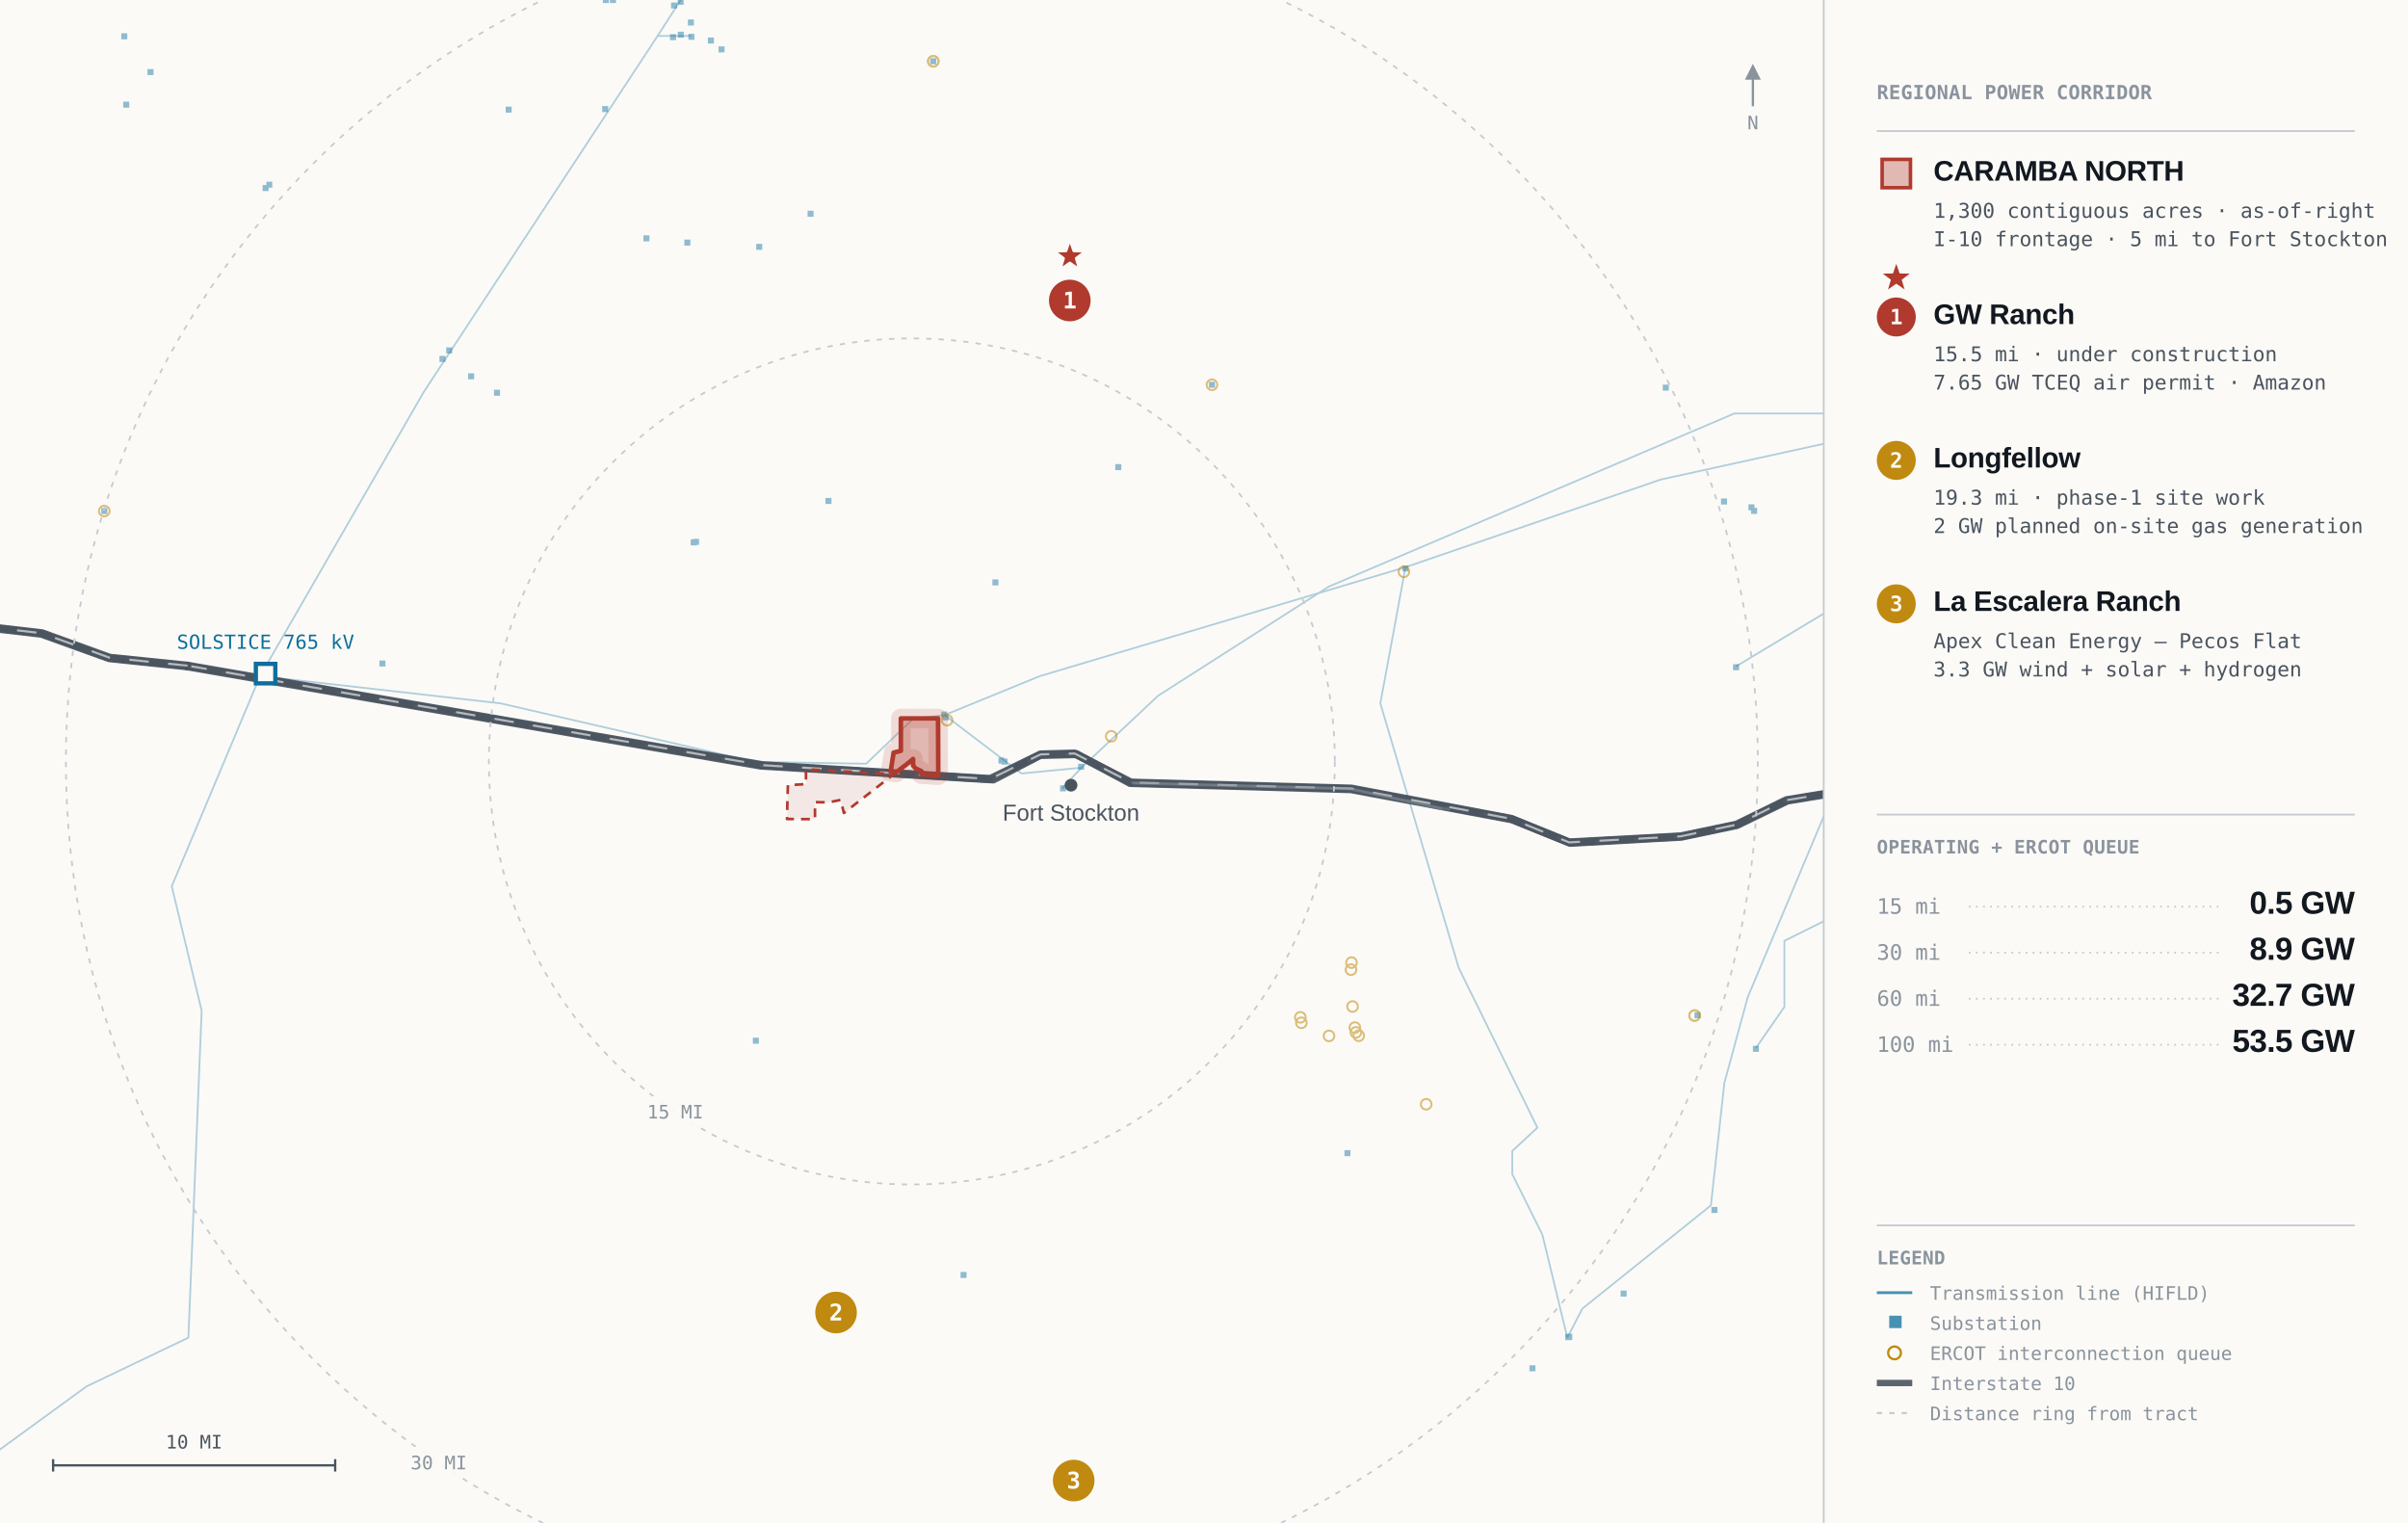
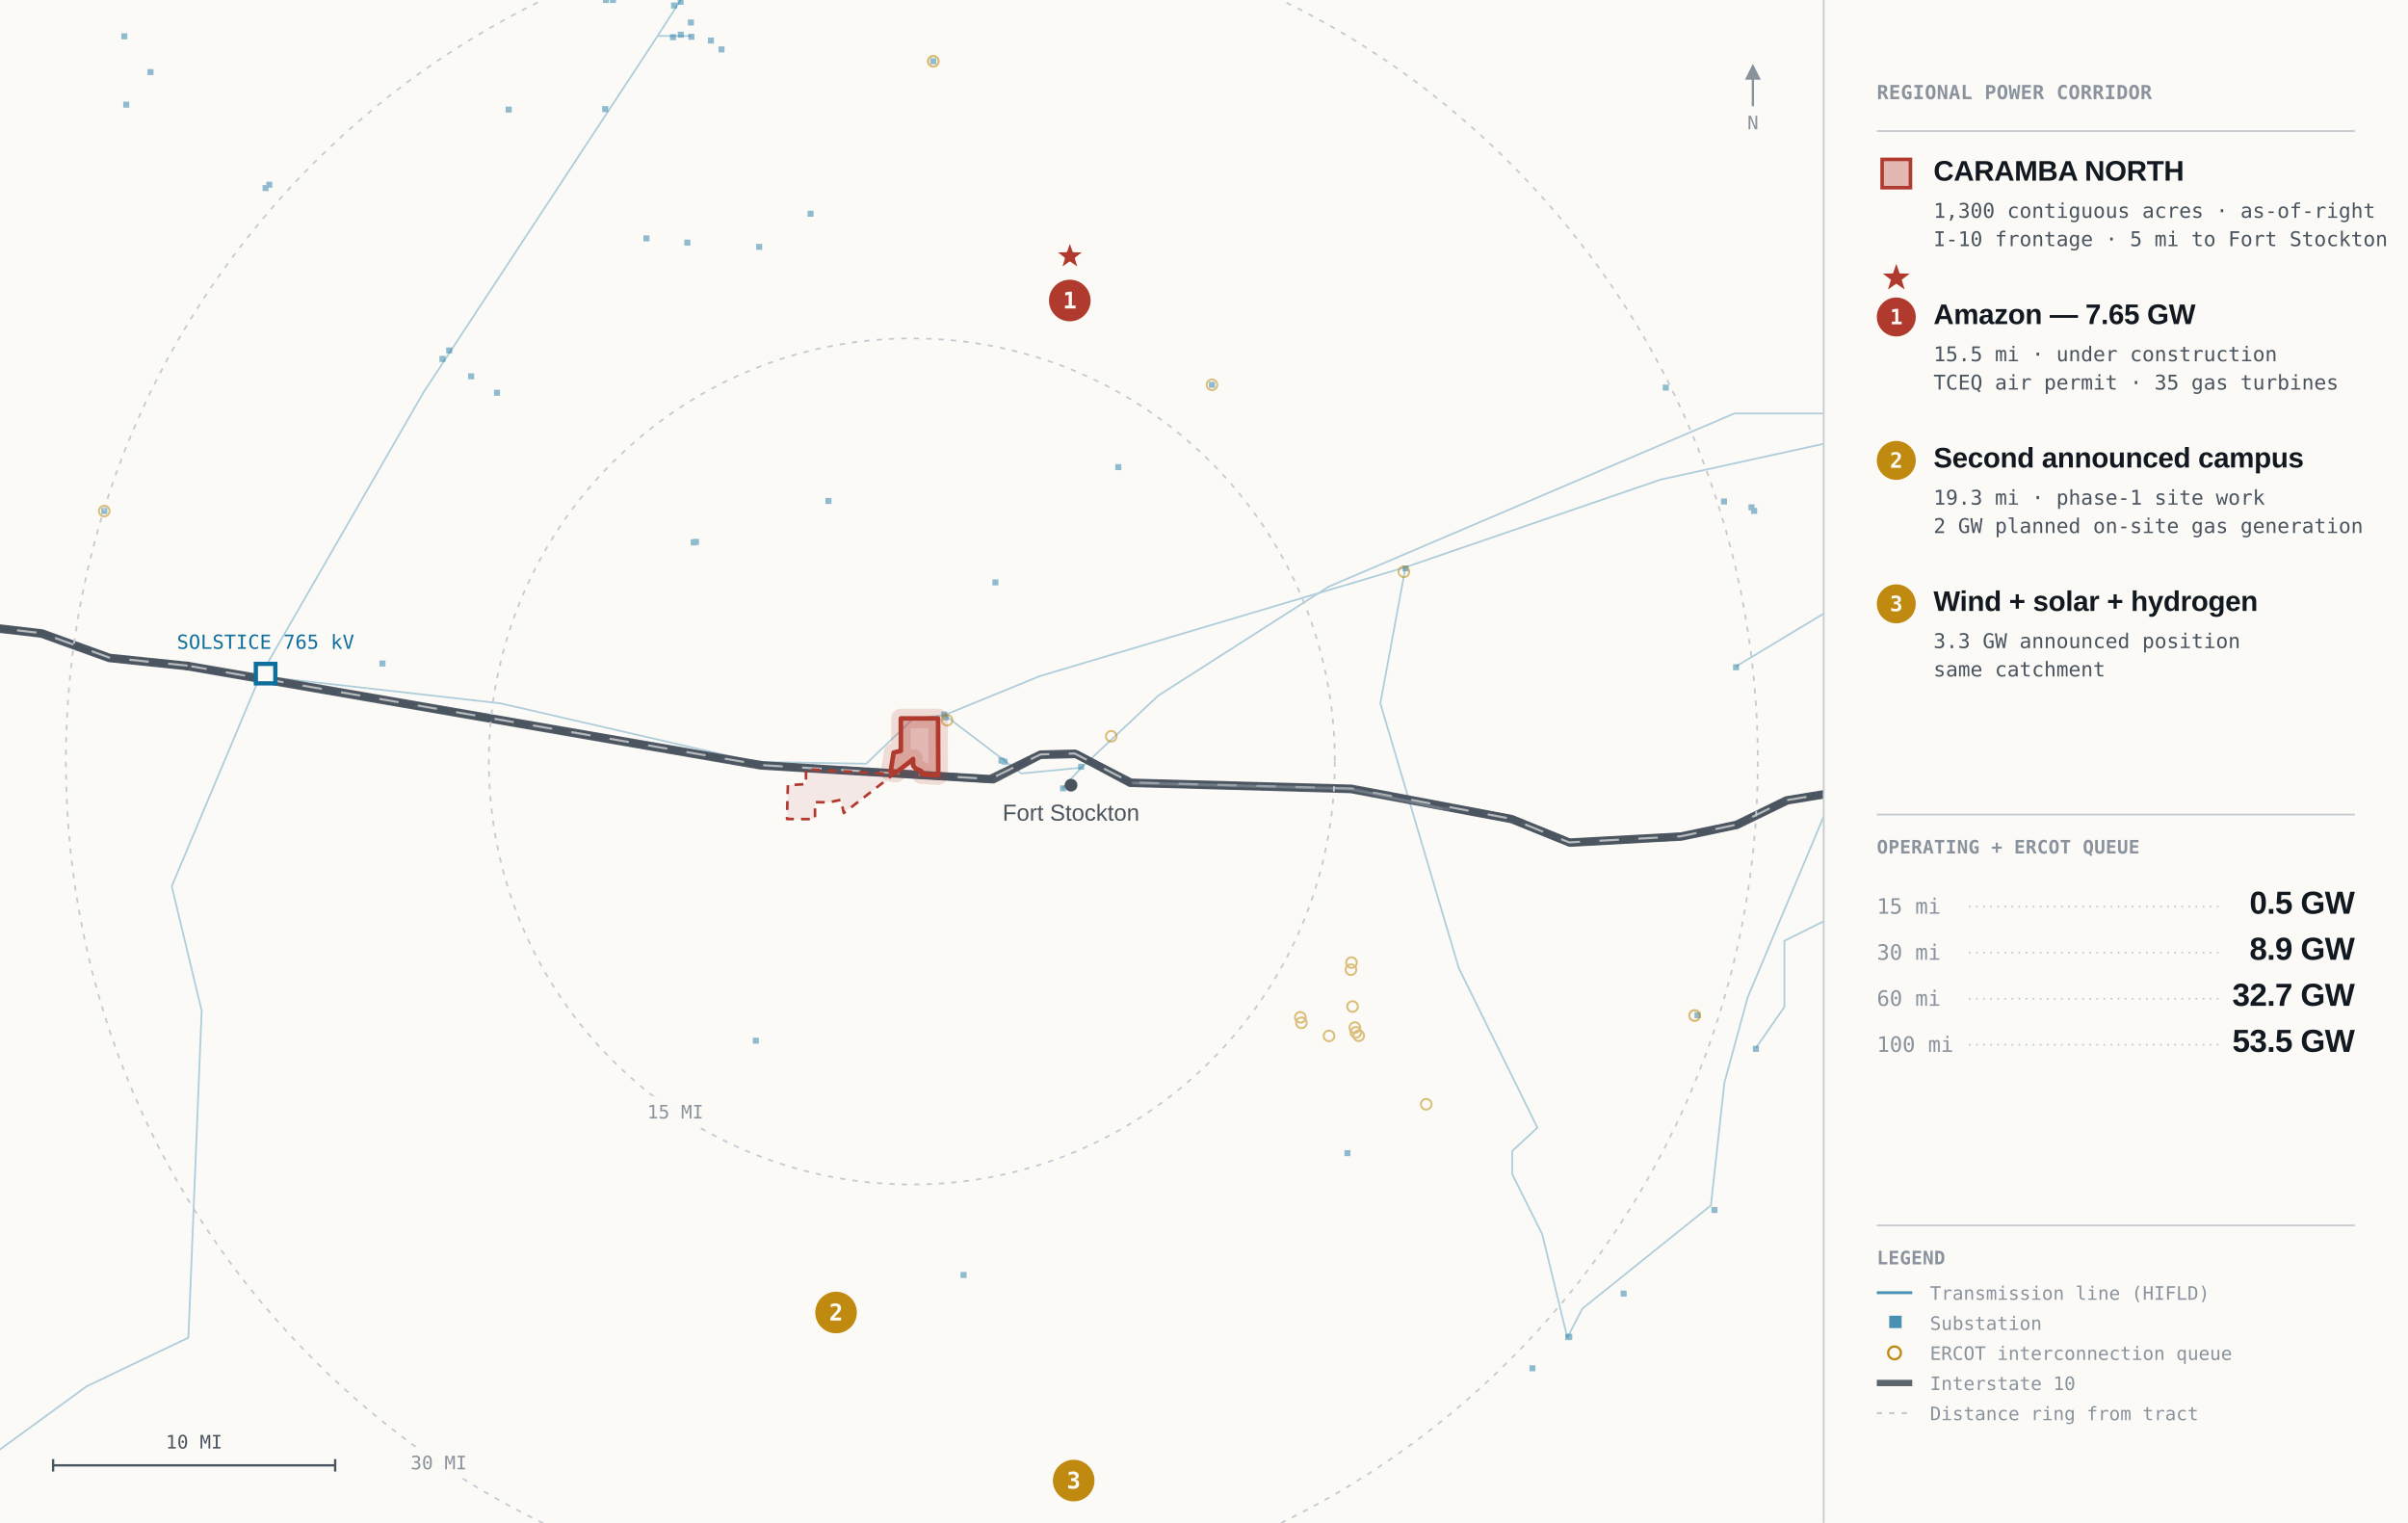
<svg xmlns="http://www.w3.org/2000/svg" viewBox="0 0 1360 860" width="1360" height="860">
  <rect width="1360" height="860" fill="#FBFAF7" />
  <defs>
    <clipPath id="mapclip_1360x860_54_l_3">
      <rect x="0" y="0" width="1030" height="860" />
    </clipPath>
  </defs>
  <g clip-path="url(#mapclip_1360x860_54_l_3)">
    <g stroke="#C5CBD1" stroke-width="1" fill="none">
      <path d="M1065.3,229.1 L1065.3,229.1 Z" />
      <path d="M1110.6,764.2 L1110.6,764.2 Z" />
    </g>
    <g stroke="#0E6E9C" stroke-width="1" fill="none" opacity="0.32">
      <path d="M1136.0,-599.5 L1143.6,-567.6 L1137.9,-551.1 L1135.1,-485.2 L1124.7,-211.6 L1128.5,-197.3" />
      <path d="M1116.2,-128.1 L1180.3,-143.4 L1455.7,-164.3 L1542.4,-158.8 L1615.0,-248.9" />
      <path d="M1128.5,-197.3 L1145.5,-135.8 L1116.2,-128.1" />
      <path d="M1128.5,-197.3 L1001.2,-161.0" />
      <path d="M28.1,-116.0 L21.5,-147.8" />
      <path d="M1100.2,48.9 L1170.9,76.3" />
      <path d="M1170.9,76.3 L1172.8,80.7" />
      <path d="M2242.0,644.5 L2219.4,602.7 L2167.6,562.0 L2144.0,519.2 L2111.0,442.3 L2085.5,343.4 L2059.1,282.9 L2059.1,260.9 L2011.0,224.7 L2011.0,204.9 L1942.2,124.7 L1584.8,134.6 L1564.1,115.9 L1524.5,121.4 L1374.6,170.8 L1258.6,164.2 L1223.7,154.4" />
      <path d="M1057.8,247.8 L1062.5,246.7 L1062.5,233.5" />
      <path d="M390.2,20.3 L371.4,20.3" />
      <path d="M991.8,591.7 L1007.8,568.6 L1007.8,531.3 L1058.7,506.0 L1083.2,507.1" />
      <path d="M1089.8,230.2 L1084.2,237.9 L1071.0,329.1 L1073.8,373.0 L1035.1,448.9" />
      <path d="M1089.8,230.2 L1138.9,112.6 L1139.8,80.7" />
      <path d="M793.8,320.3 L587.3,381.8 L533.5,403.8" />
      <path d="M885.2,755.4 L871.1,697.2 L854.1,663.1 L854.1,650.0 L868.3,636.8 L823.9,546.7 L779.6,397.2 L793.8,320.3" />
      <path d="M1209.6,45.6 L1192.6,46.7 L1170.9,76.3" />
      <path d="M146.9,381.8 L239.3,221.4 L371.4,20.3" />
      <path d="M1223.7,154.4 L1256.7,159.8 L1297.3,148.9 L1305.8,129.1 L1323.7,129.1 L1325.6,64.2 L1312.4,57.7 L1295.4,-2.8 L1251.1,-38.0 L1217.1,-152.2 L1201.1,-165.4 L1204.9,-222.6 L1176.6,-328.1 L1185.1,-387.4 L1192.6,-392.9 L1165.3,-488.5 L1148.3,-486.3 L1132.3,-546.7 L1137.9,-550.0 L1138.9,-577.5 L1126.6,-592.9" />
      <path d="M146.9,381.8 L97.0,500.5 L113.9,570.8 L106.4,755.4 L48.9,782.9 L-56.7,859.8 L-155.7,870.8 L-218.9,898.3 L-265.1,904.9 L-320.7,957.6 L-430.1,1012.6 L-460.3,1075.2" />
      <path d="M1057.8,244.5 L938.0,270.8 L793.8,320.3" />
      <path d="M885.2,755.4 L893.7,739.0 L966.3,680.7 L973.9,611.5 L987.1,563.1 L1035.1,448.9" />
      <path d="M1307.6,332.4 L1250.1,179.6 L1223.7,154.4" />
      <path d="M533.5,403.8 L576.9,436.8 L610.8,433.5" />
      <path d="M148.8,380.7 L146.9,381.8" />
      <path d="M1057.8,244.5 L1037.0,342.3" />
      <path d="M1089.8,230.2 L1100.2,48.9" />
      <path d="M1037.0,342.3 L980.5,376.3" />
      <path d="M371.4,20.3 L466.6,-128.1 L510.0,-236.8 L542.0,-246.7 L522.2,-310.5 L526.0,-318.2" />
      <path d="M1035.1,448.9 L1055.9,451.1 L1073.8,464.2 L1083.2,507.1" />
      <path d="M600.5,444.5 L610.8,433.5" />
      <path d="M1155.8,196.1 L1153.0,192.8" />
      <path d="M1089.8,230.2 L1223.7,154.4" />
      <path d="M1223.7,154.4 L1140.7,118.1 L1143.6,-38.0 L1157.7,-67.6 L1139.8,-127.0 L1116.2,-128.1" />
      <path d="M2807.8,271.9 L2794.6,286.2 L2670.1,286.2 L2670.1,269.7 L2558.8,271.9 L2558.8,288.4 L2515.5,291.7 L2433.4,276.3 L2217.5,302.7 L2175.1,356.6 L1815.9,358.7 L1798.9,341.2 L1642.4,340.1 L1620.7,330.2 L1554.7,320.3 L1544.3,311.5 L1500.9,310.4 L1478.3,321.4 L1473.6,337.9 L1457.6,336.8 L1451.9,329.1 L1396.3,337.9 L1310.5,332.4 L1306.7,348.9 L1202.0,362.0 L1184.1,352.2 L1161.5,350.0" />
      <path d="M1038.0,342.3 L1040.8,345.6" />
      <path d="M146.9,381.8 L282.7,397.2 L426.0,430.2 L489.2,431.3 L515.6,406.0 L533.5,403.8" />
      <path d="M1089.8,230.2 L1126.6,288.4 L1178.5,346.7" />
      <path d="M1062.5,233.5 L1038.0,342.3" />
      <path d="M1311.4,211.5 L1311.4,167.5 L1257.7,164.2 L1223.7,154.4" />
      <path d="M1159.6,330.2 L1161.5,350.0" />
      <path d="M1089.8,230.2 L1079.5,240.1 L1057.8,244.5" />
      <path d="M1100.2,48.9 L1103.0,-8.3 L1122.8,-92.9 L1116.2,-128.1" />
      <path d="M1116.2,-128.1 L1139.8,-127.0 L1157.7,-67.6 L1143.6,-38.0 L1145.5,96.1 L1140.7,118.1 L1223.7,154.4" />
      <path d="M1178.5,346.7 L1219.9,378.5 L1224.7,389.5 L1244.5,398.3" />
      <path d="M1089.8,230.2 L1153.0,192.8" />
      <path d="M1062.5,233.5 L979.5,233.5 L750.4,331.3 L654.2,392.8 L610.8,433.5" />
      <path d="M1089.8,230.2 L1062.5,233.5" />
      <path d="M1083.2,507.1 L1088.9,523.6" />
      <path d="M600.5,445.6 L600.5,444.5" />
      <path d="M1153.0,192.8 L1223.7,154.4" />
      <path d="M1116.2,-128.1 L1136.0,-53.3 L1139.8,80.7" />
      <path d="M1161.5,350.0 L1159.6,326.9 L1140.7,304.9 L1151.1,252.2 L1136.0,244.5 L1147.3,220.3 L1171.9,191.7 L1200.1,165.3 L1223.7,154.4" />
    </g>
    <g fill="#0E6E9C" opacity="0.45">
      <rect x="340.1" y="59.9" width="3.4" height="3.4" />
      <rect x="382.7" y="-0.7" width="3.4" height="3.4" />
      <rect x="388.8" y="19.1" width="3.4" height="3.4" />
      <rect x="285.6" y="60.2" width="3.4" height="3.4" />
      <rect x="214.3" y="373.0" width="3.4" height="3.4" />
      <rect x="144.9" y="379.8" width="3.4" height="3.4" />
      <rect x="148.6" y="373.9" width="3.4" height="3.4" />
      <rect x="148.3" y="378.7" width="3.4" height="3.4" />
      <rect x="560.5" y="327.2" width="3.4" height="3.4" />
      <rect x="456.1" y="119.0" width="3.4" height="3.4" />
      <rect x="525.4" y="32.9" width="3.4" height="3.4" />
      <rect x="83.3" y="39.0" width="3.4" height="3.4" />
      <rect x="150.4" y="102.6" width="3.4" height="3.4" />
      <rect x="939.1" y="217.2" width="3.4" height="3.4" />
      <rect x="682.8" y="215.6" width="3.4" height="3.4" />
      <rect x="466.2" y="281.2" width="3.4" height="3.4" />
      <rect x="531.6" y="401.8" width="3.4" height="3.4" />
      <rect x="598.7" y="443.5" width="3.4" height="3.4" />
      <rect x="565.6" y="428.4" width="3.4" height="3.4" />
      <rect x="608.9" y="431.3" width="3.4" height="3.4" />
      <rect x="978.8" y="375.1" width="3.4" height="3.4" />
      <rect x="1039.1" y="343.8" width="3.4" height="3.4" />
      <rect x="792.1" y="319.3" width="3.4" height="3.4" />
      <rect x="1033.1" y="447.8" width="3.4" height="3.4" />
      <rect x="990.0" y="590.6" width="3.4" height="3.4" />
      <rect x="1033.0" y="447.1" width="3.4" height="3.4" />
      <rect x="884.6" y="753.2" width="3.4" height="3.4" />
      <rect x="884.0" y="753.4" width="3.4" height="3.4" />
      <rect x="759.3" y="649.5" width="3.4" height="3.4" />
      <rect x="863.8" y="771.0" width="3.4" height="3.4" />
      <rect x="915.3" y="728.8" width="3.4" height="3.4" />
      <rect x="966.6" y="681.6" width="3.4" height="3.4" />
      <rect x="957.0" y="571.6" width="3.4" height="3.4" />
      <rect x="425.2" y="586.0" width="3.4" height="3.4" />
      <rect x="542.5" y="718.3" width="3.4" height="3.4" />
      <rect x="57.2" y="286.9" width="3.4" height="3.4" />
      <rect x="629.9" y="262.1" width="3.4" height="3.4" />
      <rect x="344.5" y="-1.7" width="3.4" height="3.4" />
      <rect x="987.5" y="284.8" width="3.4" height="3.4" />
      <rect x="382.8" y="17.9" width="3.4" height="3.4" />
      <rect x="405.8" y="26.2" width="3.4" height="3.4" />
      <rect x="378.4" y="19.3" width="3.4" height="3.4" />
      <rect x="399.8" y="21.2" width="3.4" height="3.4" />
      <rect x="388.5" y="11.0" width="3.4" height="3.4" />
      <rect x="379.0" y="1.4" width="3.4" height="3.4" />
      <rect x="340.5" y="-1.7" width="3.4" height="3.4" />
      <rect x="427.1" y="137.7" width="3.4" height="3.4" />
      <rect x="395.2" y="-6.0" width="3.4" height="3.4" />
      <rect x="69.6" y="57.4" width="3.4" height="3.4" />
      <rect x="68.5" y="18.8" width="3.4" height="3.4" />
      <rect x="148.3" y="104.5" width="3.4" height="3.4" />
      <rect x="252.0" y="196.2" width="3.4" height="3.4" />
      <rect x="363.4" y="132.9" width="3.4" height="3.4" />
      <rect x="386.5" y="135.3" width="3.4" height="3.4" />
      <rect x="248.2" y="201.0" width="3.4" height="3.4" />
      <rect x="390.1" y="304.6" width="3.4" height="3.4" />
      <rect x="391.4" y="304.3" width="3.4" height="3.4" />
      <rect x="532.4" y="403.4" width="3.4" height="3.4" />
      <rect x="63.6" y="876.4" width="3.4" height="3.4" />
      <rect x="563.9" y="427.8" width="3.4" height="3.4" />
      <rect x="279.0" y="220.1" width="3.4" height="3.4" />
      <rect x="264.4" y="210.8" width="3.4" height="3.4" />
      <rect x="972.0" y="281.5" width="3.4" height="3.4" />
      <rect x="989.0" y="286.8" width="3.4" height="3.4" />
    </g>
    <g fill="none" stroke="#C08A10" stroke-width="1.1" opacity="0.55">
      <circle cx="150.0" cy="380.4" r="3" />
      <circle cx="150.0" cy="380.4" r="3" />
      <circle cx="734.4" cy="574.5" r="3" />
      <circle cx="58.9" cy="288.6" r="3" />
      <circle cx="534.9" cy="406.7" r="3" />
      <circle cx="150.0" cy="380.4" r="3" />
      <circle cx="150.0" cy="380.4" r="3" />
      <circle cx="150.0" cy="380.4" r="3" />
      <circle cx="805.5" cy="623.6" r="3" />
      <circle cx="150.0" cy="380.4" r="3" />
      <circle cx="627.6" cy="415.8" r="3" />
      <circle cx="763.0" cy="547.6" r="3" />
      <circle cx="763.9" cy="568.4" r="3" />
      <circle cx="765.2" cy="580.3" r="3" />
      <circle cx="767.4" cy="584.9" r="3" />
      <circle cx="763.3" cy="543.6" r="3" />
      <circle cx="765.8" cy="583.0" r="3" />
      <circle cx="684.5" cy="217.3" r="3" />
      <circle cx="750.6" cy="585.0" r="3" />
      <circle cx="792.9" cy="322.9" r="3" />
      <circle cx="1034.8" cy="449.5" r="3" />
      <circle cx="1034.8" cy="449.5" r="3" />
      <circle cx="1034.8" cy="449.5" r="3" />
      <circle cx="957.1" cy="573.5" r="3" />
      <circle cx="735.0" cy="577.6" r="3" />
      <circle cx="527.1" cy="34.6" r="3" />
      <circle cx="957.1" cy="573.5" r="3" />
      <circle cx="527.1" cy="34.6" r="3" />
      <circle cx="150.0" cy="380.4" r="3" />
      <circle cx="150.0" cy="380.4" r="3" />
    </g>
    <path d="M710.1,-378.1 L676.9,-356.0 L638.2,-343.6 L605.7,-312.2 L582.1,-305.7 L543.1,-308.4 L422.6,-267.5 L359.7,-255.6 L178.1,-197.1 L160.2,-185.6 L124.1,-145.4" fill="none" stroke="#8A939D" stroke-width="1.4" opacity="0.38" stroke-linecap="round" stroke-linejoin="round" />
    <path d="M123.9,-145.5 L159.9,-185.6 L177.7,-197.2 L360.2,-256.0 L422.1,-267.6 L543.5,-308.9 L582.1,-305.9 L606.2,-312.6 L637.5,-343.4 L675.2,-355.5 L710.1,-378.3" fill="none" stroke="#8A939D" stroke-width="1.4" opacity="0.38" stroke-linecap="round" stroke-linejoin="round" />
    <path d="M-137.6,329.4 L-167.1,322.9" fill="none" stroke="#8A939D" stroke-width="1.4" opacity="0.38" stroke-linecap="round" stroke-linejoin="round" />
    <path d="M-137.4,329.8 L-165.0,323.7" fill="none" stroke="#8A939D" stroke-width="1.4" opacity="0.38" stroke-linecap="round" stroke-linejoin="round" />
    <path d="M443.5,432.9 L559.2,439.9 L587.7,426.0 L606.9,425.5 L638.8,441.9 L762.4,445.2 L818.3,457.2" fill="none" stroke="#8A939D" stroke-width="1.4" opacity="0.38" stroke-linecap="round" stroke-linejoin="round" />
    <path d="M814.0,456.8 L762.0,445.6 L638.3,442.2 L607.1,425.9 L587.5,426.4 L561.0,440.2 L443.9,433.4" fill="none" stroke="#8A939D" stroke-width="1.4" opacity="0.38" stroke-linecap="round" stroke-linejoin="round" />
    <path d="M-505.0,228.2 L-475.1,179.7 L-442.7,160.3 L-337.8,60.3 L-314.7,28.1 L-208.9,-49.3 L-33.8,-122.8 L21.8,-111.3 L51.7,-124.3 L82.6,-126.1 L115.8,-137.5 L124.1,-145.4" fill="none" stroke="#8A939D" stroke-width="1.4" opacity="0.38" stroke-linecap="round" stroke-linejoin="round" />
    <path d="M-508.7,225.8 L-498.1,216.9 L-475.7,179.9 L-442.6,159.8 L-338.0,60.0 L-313.4,26.6 L-209.1,-49.4 L-33.3,-123.2 L21.4,-111.5 L51.7,-124.5 L83.4,-126.6 L116.2,-137.9 L123.9,-145.5" fill="none" stroke="#8A939D" stroke-width="1.4" opacity="0.38" stroke-linecap="round" stroke-linejoin="round" />
    <path d="M105.6,376.3 L61.6,371.7 L23.3,357.9 L-40.5,350.5 L-208.1,314.6 L-254.5,310.2 L-309.6,316.5 L-390.2,274.9 L-425.8,270.2 L-456.6,243.3 L-486.9,228.1 L-499.3,225.7 L-517.0,232.0" fill="none" stroke="#4A545F" stroke-width="4.5" opacity="0.92" stroke-linecap="round" stroke-linejoin="round" />
    <path d="M105.6,376.3 L61.6,371.7 L23.3,357.9 L-40.5,350.5 L-208.1,314.6 L-254.5,310.2 L-309.6,316.5 L-390.2,274.9 L-425.8,270.2 L-456.6,243.3 L-486.9,228.1 L-499.3,225.7 L-517.0,232.0" fill="none" stroke="#FBFAF7" stroke-width="1.2" opacity="0.6" stroke-dasharray="11 11" />
    <path d="M1613.6,633.9 L1582.4,610.0 L1534.5,601.1 L1491.4,580.2 L1477.5,570.1 L1465.0,547.8 L1435.9,529.5 L1424.7,514.6 L1343.3,466.5 L1279.8,442.7 L1184.9,442.1 L1163.7,450.0 L1143.6,450.2 L1112.5,439.4 L1093.6,438.3 L1009.5,452.1 L981.1,465.9 L949.8,472.5 L886.9,476.0 L853.9,462.7 L762.9,445.7 L638.3,442.2 L608.0,425.9 L587.5,426.4 L561.0,440.2 L429.7,432.4 L105.6,376.3" fill="none" stroke="#4A545F" stroke-width="4.5" opacity="0.92" stroke-linecap="round" stroke-linejoin="round" />
    <path d="M1613.6,633.9 L1582.4,610.0 L1534.5,601.1 L1491.4,580.2 L1477.5,570.1 L1465.0,547.8 L1435.9,529.5 L1424.7,514.6 L1343.3,466.5 L1279.8,442.7 L1184.9,442.1 L1163.7,450.0 L1143.6,450.2 L1112.5,439.4 L1093.6,438.3 L1009.5,452.1 L981.1,465.9 L949.8,472.5 L886.9,476.0 L853.9,462.7 L762.9,445.7 L638.3,442.2 L608.0,425.9 L587.5,426.4 L561.0,440.2 L429.7,432.4 L105.6,376.3" fill="none" stroke="#FBFAF7" stroke-width="1.2" opacity="0.6" stroke-dasharray="11 11" />
    <path d="M105.9,375.9 L430.7,432.1 L559.2,439.9 L587.7,426.0 L606.9,425.5 L638.8,441.9 L763.3,445.3 L853.6,462.4 L886.2,475.7 L949.1,472.3 L980.7,465.7 L1008.8,451.9 L1093.8,437.9 L1143.6,449.8 L1162.8,449.7 L1185.0,441.7 L1280.3,442.3 L1343.0,465.8 L1425.2,514.5 L1436.0,529.1 L1465.0,547.2 L1477.5,569.5 L1491.8,579.9 L1535.2,600.9 L1582.9,609.8 L1613.6,633.7" fill="none" stroke="#4A545F" stroke-width="4.5" opacity="0.92" stroke-linecap="round" stroke-linejoin="round" />
    <path d="M105.9,375.9 L430.7,432.1 L559.2,439.9 L587.7,426.0 L606.9,425.5 L638.8,441.9 L763.3,445.3 L853.6,462.4 L886.2,475.7 L949.1,472.3 L980.7,465.7 L1008.8,451.9 L1093.8,437.9 L1143.6,449.8 L1162.8,449.7 L1185.0,441.7 L1280.3,442.3 L1343.0,465.8 L1425.2,514.5 L1436.0,529.1 L1465.0,547.2 L1477.5,569.5 L1491.8,579.9 L1535.2,600.9 L1582.9,609.8 L1613.6,633.7" fill="none" stroke="#FBFAF7" stroke-width="1.2" opacity="0.6" stroke-dasharray="11 11" />
    <path d="M105.9,375.9 L61.9,371.4 L23.8,357.6 L-41.2,350.0 L-209.6,314.0 L-255.2,309.8 L-309.6,316.1 L-390.2,274.4 L-425.5,269.9 L-448.7,246.8 L-486.6,227.9 L-504.2,224.3 L-517.9,231.3" fill="none" stroke="#4A545F" stroke-width="4.5" opacity="0.92" stroke-linecap="round" stroke-linejoin="round" />
    <path d="M105.9,375.9 L61.9,371.4 L23.8,357.6 L-41.2,350.0 L-209.6,314.0 L-255.2,309.8 L-309.6,316.1 L-390.2,274.4 L-425.5,269.9 L-448.7,246.8 L-486.6,227.9 L-504.2,224.3 L-517.9,231.3" fill="none" stroke="#FBFAF7" stroke-width="1.2" opacity="0.6" stroke-dasharray="11 11" />
    <path d="M814.0,456.8 L762.0,445.6 L640.3,442.4" fill="none" stroke="#8A939D" stroke-width="1.4" opacity="0.38" stroke-linecap="round" stroke-linejoin="round" />
    <path d="M818.3,457.2 L762.4,445.2 L639.5,441.9" fill="none" stroke="#8A939D" stroke-width="1.4" opacity="0.38" stroke-linecap="round" stroke-linejoin="round" />
    <circle cx="515.0" cy="430.0" r="238.9" fill="none" stroke="#C5CBD1" stroke-width="1" stroke-dasharray="3 4" />
    <rect x="362.4" y="619.0" width="38" height="17" rx="2" fill="#FBFAF7" opacity="0.92" />
    <text x="381.4" y="628.0" font-family="IBM Plex Mono, SFMono-Regular, Consolas, monospace" font-size="10.5" fill="#8A939D" text-anchor="middle" dominant-baseline="central" letter-spacing="0.05">15 MI</text>
    <circle cx="515.0" cy="430.0" r="477.8" fill="none" stroke="#C5CBD1" stroke-width="1" stroke-dasharray="3 4" />
    <rect x="228.8" y="817.1" width="38" height="17" rx="2" fill="#FBFAF7" opacity="0.92" />
    <text x="247.8" y="826.1" font-family="IBM Plex Mono, SFMono-Regular, Consolas, monospace" font-size="10.5" fill="#8A939D" text-anchor="middle" dominant-baseline="central" letter-spacing="0.05">30 MI</text>
    <path d="M445.0,443.4 L444.7,452.9 L444.5,462.5 L460.3,462.6 L460.3,453.0 L468.1,453.1 L474.8,451.7 L476.6,459.1 L504.8,437.2 L455.2,434.4 L455.2,442.8 L445.0,443.4 L445.0,443.4 Z" fill="#B03A2E" fill-opacity="0.09" stroke="#B03A2E" stroke-width="1.5" stroke-linejoin="round" stroke-dasharray="5 4" />
    <path d="M506.0,436.3 L514.0,430.1 L515.7,428.6 L515.7,432.3 L517.2,434.1 L518.8,434.7 L520.4,435.5 L520.4,437.2 L529.8,437.8 L529.9,434.5 L529.8,405.7 L508.8,405.7 L508.8,424.0 L504.7,425.0 L503.0,435.9 L506.0,436.3 L506.0,436.3 Z" fill="none" stroke="#B03A2E" stroke-width="11" opacity="0.16" stroke-linejoin="round" />
    <path d="M506.0,436.3 L514.0,430.1 L515.7,428.6 L515.7,432.3 L517.2,434.1 L518.8,434.7 L520.4,435.5 L520.4,437.2 L529.8,437.8 L529.9,434.5 L529.8,405.7 L508.8,405.7 L508.8,424.0 L504.7,425.0 L503.0,435.9 L506.0,436.3 L506.0,436.3 Z" fill="#B03A2E" fill-opacity="0.34" stroke="#B03A2E" stroke-width="2.6" stroke-linejoin="round" />
    <circle cx="604.9" cy="443.4" r="3.6" fill="#4A545F" />
    <text x="604.9" y="463.4" font-family="IBM Plex Sans, Helvetica Neue, Arial, sans-serif" font-size="13" font-weight="500" fill="#4A545F" text-anchor="middle">Fort Stockton</text>
    <rect x="144.5" y="374.9" width="11" height="11" fill="#FBFAF7" stroke="#0E6E9C" stroke-width="2.4" />
    <text x="150.0" y="366.4" font-family="IBM Plex Mono, SFMono-Regular, Consolas, monospace" font-size="11" font-weight="500" fill="#0E6E9C" text-anchor="middle" letter-spacing="0.06">SOLSTICE 765 kV</text>
    <path d="M604.24,135.24 L606.48,141.66 L613.28,141.80 L607.86,145.91 L609.83,152.42 L604.24,148.54 L598.66,152.42 L600.63,145.91 L595.21,141.80 L602.01,141.66 Z" fill="#B03A2E" stroke="#FBFAF7" stroke-width="1.6" stroke-linejoin="round" />
    <circle cx="604.2" cy="169.7" r="13" fill="#B03A2E" stroke="#FBFAF7" stroke-width="2.5" />
    <text x="604.2" y="169.7" font-family="IBM Plex Mono, SFMono-Regular, Consolas, monospace" font-size="13" font-weight="600" fill="#FBFAF7" text-anchor="middle" dominant-baseline="central">1</text>
    <circle cx="472.2" cy="741.2" r="13" fill="#C08A10" stroke="#FBFAF7" stroke-width="2.5" />
    <text x="472.2" y="741.2" font-family="IBM Plex Mono, SFMono-Regular, Consolas, monospace" font-size="13" font-weight="600" fill="#FBFAF7" text-anchor="middle" dominant-baseline="central">2</text>
    <circle cx="606.4" cy="836.1" r="13" fill="#C08A10" stroke="#FBFAF7" stroke-width="2.5" />
    <text x="606.4" y="836.1" font-family="IBM Plex Mono, SFMono-Regular, Consolas, monospace" font-size="13" font-weight="600" fill="#FBFAF7" text-anchor="middle" dominant-baseline="central">3</text>
    <g>
      <path d="M30,824 L30,831 M30,827.5 L189.3,827.5 M189.3,824 L189.3,831" stroke="#4A545F" stroke-width="1.3" fill="none" />
      <text x="109.6" y="818.0" font-family="IBM Plex Mono, SFMono-Regular, Consolas, monospace" font-size="10.5" fill="#4A545F" text-anchor="middle" letter-spacing="0.08">10 MI</text>
    </g>
    <g>
      <path d="M990,60 L990,38" stroke="#8A939D" stroke-width="1.3" />
      <path d="M985.5,45 L990,36 L994.5,45 Z" fill="#8A939D" />
      <text x="990" y="73" font-family="IBM Plex Mono, SFMono-Regular, Consolas, monospace" font-size="10.5" fill="#8A939D" text-anchor="middle" letter-spacing="0.08">N</text>
    </g>
  </g>
  <rect x="1030" y="0" width="330" height="860" fill="#FBFAF7" />
  <line x1="1030" y1="0" x2="1030" y2="860" stroke="#C5CBD1" stroke-width="1" />
  <text x="1060" y="56" font-family="IBM Plex Mono, SFMono-Regular, Consolas, monospace" font-size="11" font-weight="600" fill="#8A939D" letter-spacing="0.14">REGIONAL POWER CORRIDOR</text>
  <line x1="1060" y1="74" x2="1330" y2="74" stroke="#C5CBD1" stroke-width="1" />
  <rect x="1063" y="90" width="16" height="16" fill="#B03A2E" fill-opacity="0.34" stroke="#B03A2E" stroke-width="2" />
  <text x="1092" y="102" font-family="IBM Plex Sans, Helvetica Neue, Arial, sans-serif" font-size="16" font-weight="600" fill="#12181F" letter-spacing="-0.15">CARAMBA NORTH</text>
  <text x="1092" y="123" font-family="IBM Plex Mono, SFMono-Regular, Consolas, monospace" font-size="11.5" fill="#4A545F" letter-spacing="0.01">1,300 contiguous acres · as-of-right</text>
  <text x="1092" y="139" font-family="IBM Plex Mono, SFMono-Regular, Consolas, monospace" font-size="11.5" fill="#4A545F" letter-spacing="0.01">I-10 frontage · 5 mi to Fort Stockton</text>
  <path d="M1071.00,149.00 L1072.88,154.41 L1078.61,154.53 L1074.04,157.99 L1075.70,163.47 L1071.00,160.20 L1066.30,163.47 L1067.96,157.99 L1063.39,154.53 L1069.12,154.41 Z" fill="#B03A2E" />
  <circle cx="1071" cy="179" r="11" fill="#B03A2E" />
  <text x="1071" y="179" font-family="IBM Plex Mono, SFMono-Regular, Consolas, monospace" font-size="12" font-weight="600" fill="#FBFAF7" text-anchor="middle" dominant-baseline="central">1</text>
-   <text x="1092" y="183" font-family="IBM Plex Sans, Helvetica Neue, Arial, sans-serif" font-size="16" font-weight="600" fill="#12181F" letter-spacing="-0.15">GW Ranch</text>
+   <text x="1092" y="183" font-family="IBM Plex Sans, Helvetica Neue, Arial, sans-serif" font-size="16" font-weight="600" fill="#12181F" letter-spacing="-0.15">Amazon — 7.65 GW</text>
  <text x="1092" y="204" font-family="IBM Plex Mono, SFMono-Regular, Consolas, monospace" font-size="11.5" fill="#4A545F" letter-spacing="0.01">15.5 mi · under construction</text>
-   <text x="1092" y="220" font-family="IBM Plex Mono, SFMono-Regular, Consolas, monospace" font-size="11.5" fill="#4A545F" letter-spacing="0.01">7.65 GW TCEQ air permit · Amazon</text>
+   <text x="1092" y="220" font-family="IBM Plex Mono, SFMono-Regular, Consolas, monospace" font-size="11.5" fill="#4A545F" letter-spacing="0.01">TCEQ air permit · 35 gas turbines</text>
  <circle cx="1071" cy="260" r="11" fill="#C08A10" />
  <text x="1071" y="260" font-family="IBM Plex Mono, SFMono-Regular, Consolas, monospace" font-size="12" font-weight="600" fill="#FBFAF7" text-anchor="middle" dominant-baseline="central">2</text>
-   <text x="1092" y="264" font-family="IBM Plex Sans, Helvetica Neue, Arial, sans-serif" font-size="16" font-weight="600" fill="#12181F" letter-spacing="-0.15">Longfellow</text>
+   <text x="1092" y="264" font-family="IBM Plex Sans, Helvetica Neue, Arial, sans-serif" font-size="16" font-weight="600" fill="#12181F" letter-spacing="-0.15">Second announced campus</text>
  <text x="1092" y="285" font-family="IBM Plex Mono, SFMono-Regular, Consolas, monospace" font-size="11.5" fill="#4A545F" letter-spacing="0.01">19.3 mi · phase-1 site work</text>
  <text x="1092" y="301" font-family="IBM Plex Mono, SFMono-Regular, Consolas, monospace" font-size="11.5" fill="#4A545F" letter-spacing="0.01">2 GW planned on-site gas generation</text>
  <circle cx="1071" cy="341" r="11" fill="#C08A10" />
  <text x="1071" y="341" font-family="IBM Plex Mono, SFMono-Regular, Consolas, monospace" font-size="12" font-weight="600" fill="#FBFAF7" text-anchor="middle" dominant-baseline="central">3</text>
-   <text x="1092" y="345" font-family="IBM Plex Sans, Helvetica Neue, Arial, sans-serif" font-size="16" font-weight="600" fill="#12181F" letter-spacing="-0.15">La Escalera Ranch</text>
-   <text x="1092" y="366" font-family="IBM Plex Mono, SFMono-Regular, Consolas, monospace" font-size="11.5" fill="#4A545F" letter-spacing="0.01">Apex Clean Energy — Pecos Flat</text>
-   <text x="1092" y="382" font-family="IBM Plex Mono, SFMono-Regular, Consolas, monospace" font-size="11.5" fill="#4A545F" letter-spacing="0.01">3.3 GW wind + solar + hydrogen</text>
+   <text x="1092" y="345" font-family="IBM Plex Sans, Helvetica Neue, Arial, sans-serif" font-size="16" font-weight="600" fill="#12181F" letter-spacing="-0.15">Wind + solar + hydrogen</text>
+   <text x="1092" y="366" font-family="IBM Plex Mono, SFMono-Regular, Consolas, monospace" font-size="11.5" fill="#4A545F" letter-spacing="0.01">3.3 GW announced position</text>
+   <text x="1092" y="382" font-family="IBM Plex Mono, SFMono-Regular, Consolas, monospace" font-size="11.5" fill="#4A545F" letter-spacing="0.01">same catchment</text>
  <line x1="1060" y1="460" x2="1330" y2="460" stroke="#C5CBD1" stroke-width="1" />
  <text x="1060" y="482" font-family="IBM Plex Mono, SFMono-Regular, Consolas, monospace" font-size="10.5" font-weight="600" fill="#8A939D" letter-spacing="0.14">OPERATING + ERCOT QUEUE</text>
  <text x="1060" y="516" font-family="IBM Plex Mono, SFMono-Regular, Consolas, monospace" font-size="12" fill="#8A939D">15 mi</text>
  <text x="1330" y="516" font-family="IBM Plex Sans, Helvetica Neue, Arial, sans-serif" font-size="18" font-weight="600" fill="#12181F" text-anchor="end" letter-spacing="-0.3">0.5 GW</text>
  <line x1="1112" y1="512" x2="1256" y2="512" stroke="#C5CBD1" stroke-width="1" stroke-dasharray="1 3" />
  <text x="1060" y="542" font-family="IBM Plex Mono, SFMono-Regular, Consolas, monospace" font-size="12" fill="#8A939D">30 mi</text>
  <text x="1330" y="542" font-family="IBM Plex Sans, Helvetica Neue, Arial, sans-serif" font-size="18" font-weight="600" fill="#12181F" text-anchor="end" letter-spacing="-0.3">8.9 GW</text>
  <line x1="1112" y1="538" x2="1256" y2="538" stroke="#C5CBD1" stroke-width="1" stroke-dasharray="1 3" />
  <text x="1060" y="568" font-family="IBM Plex Mono, SFMono-Regular, Consolas, monospace" font-size="12" fill="#8A939D">60 mi</text>
  <text x="1330" y="568" font-family="IBM Plex Sans, Helvetica Neue, Arial, sans-serif" font-size="18" font-weight="600" fill="#12181F" text-anchor="end" letter-spacing="-0.3">32.7 GW</text>
  <line x1="1112" y1="564" x2="1256" y2="564" stroke="#C5CBD1" stroke-width="1" stroke-dasharray="1 3" />
  <text x="1060" y="594" font-family="IBM Plex Mono, SFMono-Regular, Consolas, monospace" font-size="12" fill="#8A939D">100 mi</text>
  <text x="1330" y="594" font-family="IBM Plex Sans, Helvetica Neue, Arial, sans-serif" font-size="18" font-weight="600" fill="#12181F" text-anchor="end" letter-spacing="-0.3">53.5 GW</text>
  <line x1="1112" y1="590" x2="1256" y2="590" stroke="#C5CBD1" stroke-width="1" stroke-dasharray="1 3" />
  <line x1="1060" y1="692" x2="1330" y2="692" stroke="#C5CBD1" stroke-width="1" />
  <text x="1060" y="714" font-family="IBM Plex Mono, SFMono-Regular, Consolas, monospace" font-size="10.5" font-weight="600" fill="#8A939D" letter-spacing="0.14">LEGEND</text>
  <path d="M1060,730 L1080,730" stroke="#0E6E9C" stroke-width="1.6" opacity="0.75" />
  <text x="1090" y="734" font-family="IBM Plex Mono, SFMono-Regular, Consolas, monospace" font-size="10.5" fill="#8A939D">Transmission line (HIFLD)</text>
  <rect x="1067" y="743" width="7" height="7" fill="#0E6E9C" opacity="0.75" />
  <text x="1090" y="751" font-family="IBM Plex Mono, SFMono-Regular, Consolas, monospace" font-size="10.5" fill="#8A939D">Substation</text>
  <circle cx="1070" cy="764" r="3.6" fill="none" stroke="#C08A10" stroke-width="1.3" />
  <text x="1090" y="768" font-family="IBM Plex Mono, SFMono-Regular, Consolas, monospace" font-size="10.5" fill="#8A939D">ERCOT interconnection queue</text>
  <path d="M1060,781 L1080,781" stroke="#4A545F" stroke-width="3.6" opacity="0.9" />
  <text x="1090" y="785" font-family="IBM Plex Mono, SFMono-Regular, Consolas, monospace" font-size="10.5" fill="#8A939D">Interstate 10</text>
  <path d="M1060,798 L1080,798" stroke="#C5CBD1" stroke-width="1.2" stroke-dasharray="3 4" />
  <text x="1090" y="802" font-family="IBM Plex Mono, SFMono-Regular, Consolas, monospace" font-size="10.5" fill="#8A939D">Distance ring from tract</text>
</svg>
